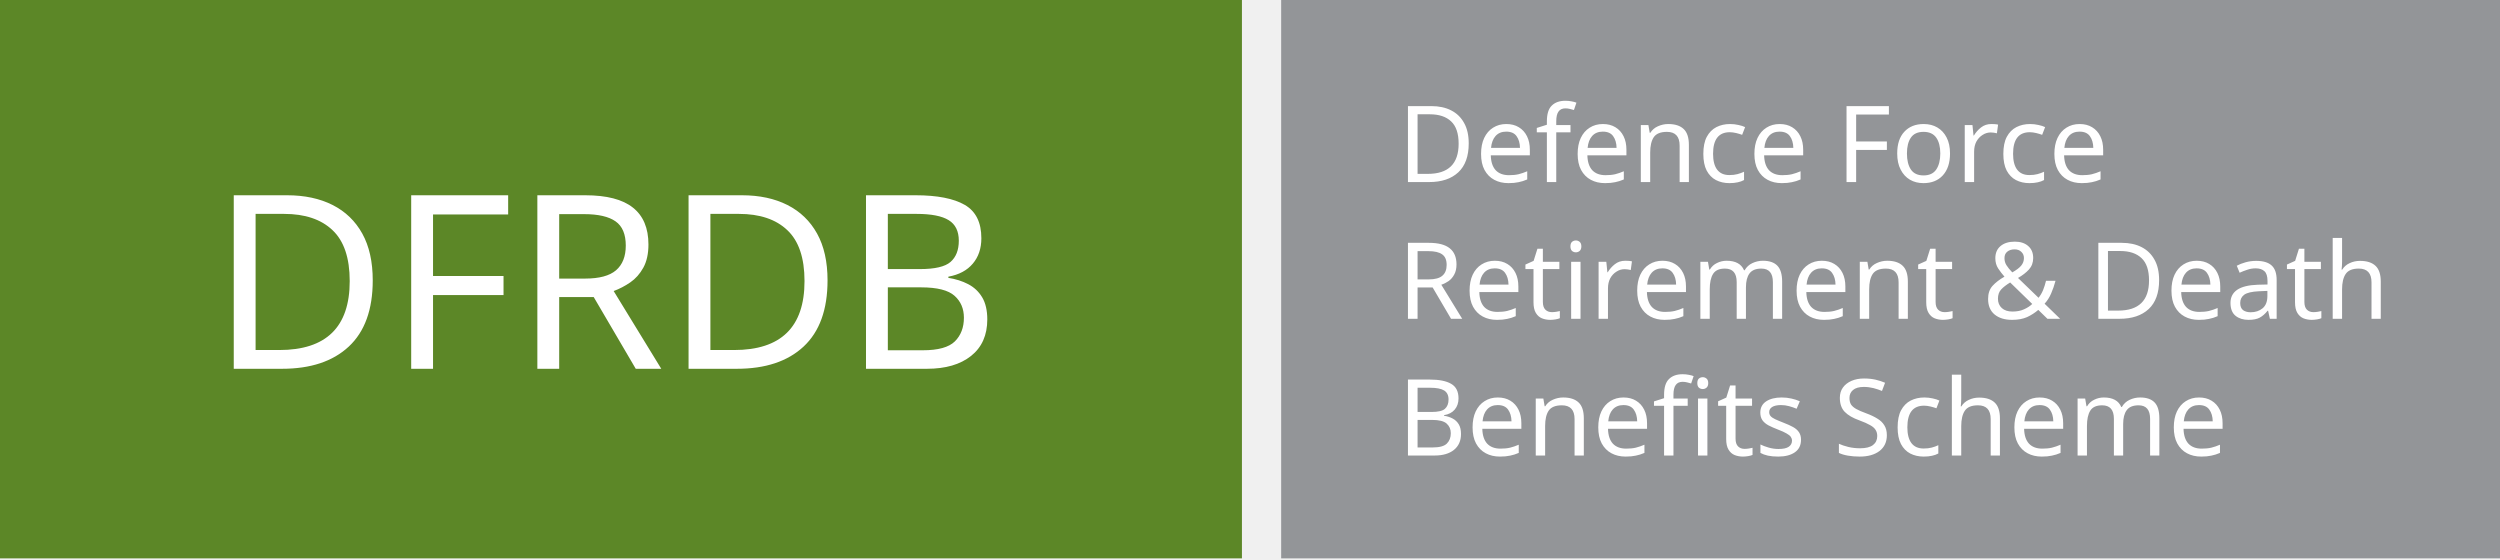
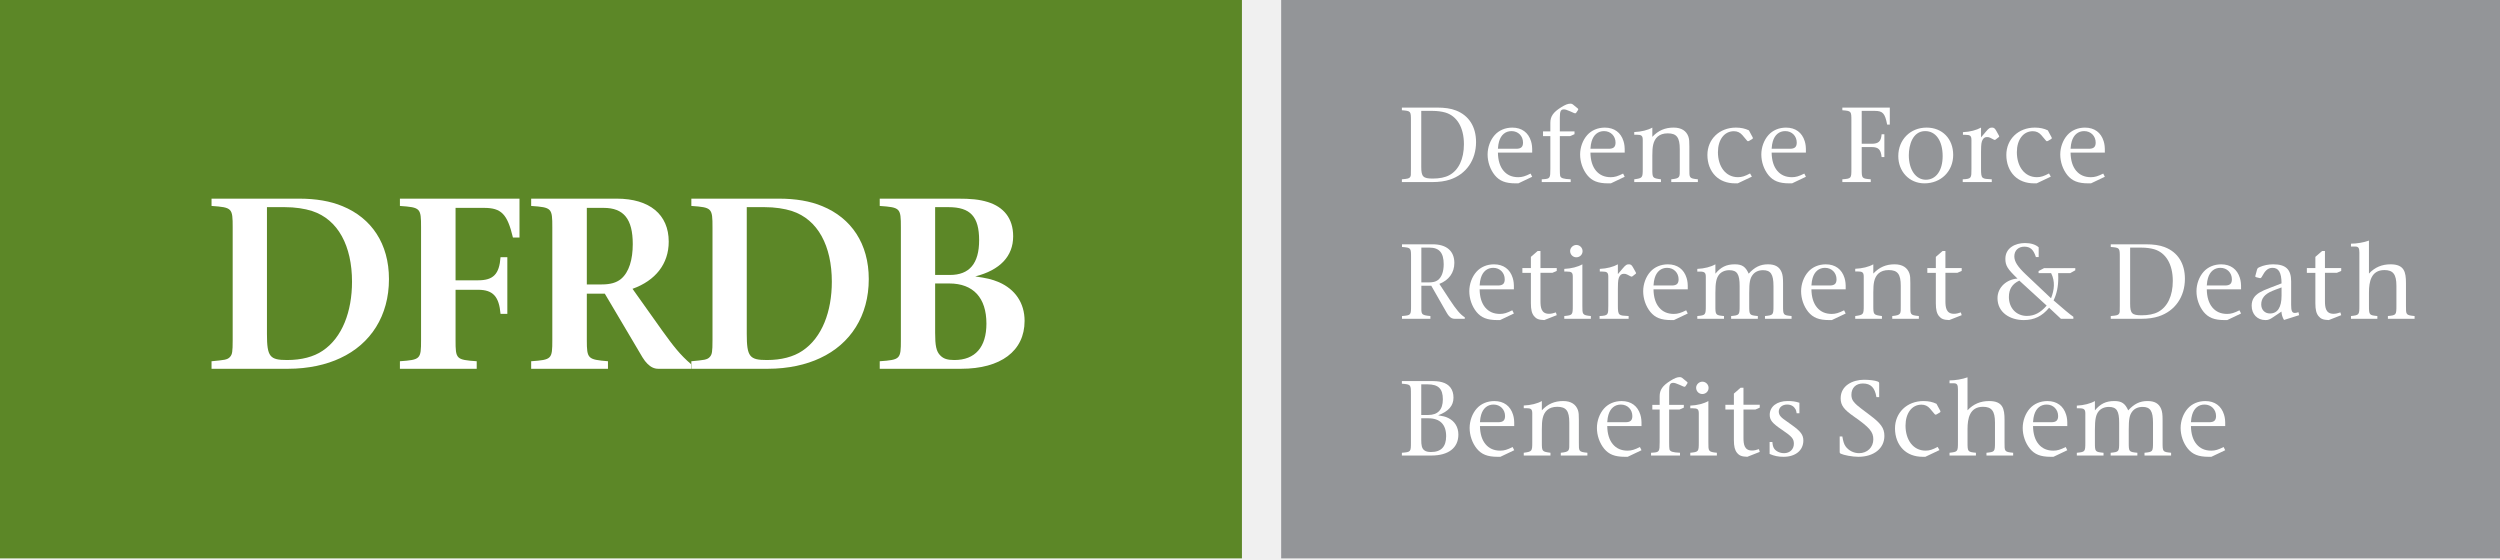
<svg xmlns="http://www.w3.org/2000/svg" version="1.1" id="new_logo" x="0px" y="0px" width="329.125px" height="73.666px" viewBox="0 0 329.125 73.666" enable-background="new 0 0 329.125 73.666" xml:space="preserve">
-   <rect fill="#5C8727" width="163.5" height="73.51" />
-   <rect x="168.666" fill="#939598" width="160.459" height="73.51" />
+   <rect fill="#5C8727" width="163.5" height="73.511" />
+   <rect x="168.666" fill="#939598" width="160.459" height="73.511" />
  <rect x="27.665" y="24.999" fill="none" width="117.333" height="35.333" />
-   <text transform="matrix(1 0 0 1 27.6646 48.5498)" fill="#FFFFFF" font-family="'StoneSerifITC-Medium'" font-size="32">DFRDB</text>
+   <g enable-background="new    ">
+     <path fill="#FFFFFF" d="M44.807,47.142c-1.824,0.864-4.191,1.408-6.879,1.408H27.849v-0.992c1.6-0.16,2.112-0.16,2.464-0.607   c0.256-0.32,0.32-0.608,0.32-2.176V29.927c0-2.527-0.064-2.623-2.784-2.815v-0.96h11.519c2.208,0,4.127,0.32,5.728,0.992   c3.808,1.567,6.111,4.928,6.111,9.599C51.207,41.574,48.807,45.286,44.807,47.142z M41.096,27.783   c-0.992-0.32-2.24-0.512-3.616-0.512h-2.336v16.703c0,3.007,0.384,3.423,2.656,3.423c1.888,0,3.488-0.416,4.671-1.216   c2.592-1.728,3.872-5.184,3.872-9.087C46.343,32.391,44.519,28.903,41.096,27.783z" />
+     <path fill="#FFFFFF" d="M67.527,31.271c-0.736-3.104-1.536-3.904-3.808-3.904h-3.744v9.535h2.976c1.984,0,2.784-0.8,2.944-3.039   h0.896v7.455h-0.896c-0.192-2.24-0.96-3.168-2.944-3.168h-2.976v6.624c0,2.495,0.064,2.592,2.784,2.783v0.992H52.648v-0.992   c2.72-0.191,2.784-0.288,2.784-2.783V29.927c0-2.527-0.064-2.623-2.784-2.815v-0.96h15.743v5.12H67.527z" />
+     <path fill="#FFFFFF" d="M86.663,48.55c-0.544,0-0.992-0.224-1.44-0.672c-0.448-0.448-0.672-0.864-1.792-2.784l-3.808-6.432h-2.368   v6.112c0,2.464,0.128,2.56,2.784,2.783v0.992H69.928v-0.992c2.72-0.191,2.784-0.288,2.784-2.783V29.927   c0-2.527-0.064-2.623-2.784-2.815v-0.96h11.263c4.319,0,6.847,2.08,6.847,5.664c0,2.911-1.728,5.119-4.768,6.207l3.936,5.536   c1.408,1.951,2.335,3.167,3.775,4.383v0.608H86.663z M79.463,27.367h-2.208v10.079h1.952c1.152,0,1.92-0.224,2.528-0.704   c1.088-0.896,1.568-2.592,1.568-4.607C83.303,28.839,82.119,27.367,79.463,27.367z" />
+     <path fill="#FFFFFF" d="M107.974,47.142c-1.824,0.864-4.191,1.408-6.879,1.408H91.016v-0.992c1.6-0.16,2.112-0.16,2.464-0.607   c0.256-0.32,0.32-0.608,0.32-2.176V29.927c0-2.527-0.064-2.623-2.784-2.815v-0.96h11.519c2.208,0,4.127,0.32,5.728,0.992   c3.808,1.567,6.111,4.928,6.111,9.599C114.374,41.574,111.974,45.286,107.974,47.142z M104.263,27.783   c-0.992-0.32-2.24-0.512-3.616-0.512h-2.336v16.703c0,3.007,0.384,3.423,2.656,3.423c1.888,0,3.488-0.416,4.671-1.216   c2.592-1.728,3.872-5.184,3.872-9.087C109.51,32.391,107.686,28.903,104.263,27.783z" />
+     <path fill="#FFFFFF" d="M126.535,48.55h-10.719v-0.992c2.72-0.191,2.784-0.288,2.784-2.783V29.927c0-2.527-0.064-2.623-2.784-2.815   v-0.96h10.239c1.76,0,2.848,0.096,4,0.448c2.048,0.64,3.328,2.111,3.328,4.512c0,2.624-1.728,4.447-4.992,5.279   c1.504,0.224,2.144,0.352,3.136,0.768c2.112,0.929,3.36,2.721,3.36,5.088C134.886,46.214,131.75,48.55,126.535,48.55z    M124.871,27.271h-1.76v8.927h1.952c2.56,0,3.84-1.504,3.84-4.575C128.902,28.52,127.75,27.271,124.871,27.271z M124.967,37.318   h-1.856v6.496c0,1.632,0.128,2.464,0.704,3.008c0.416,0.416,0.928,0.575,1.824,0.575c2.751,0,4.224-1.695,4.224-4.799   C129.862,39.206,128.134,37.318,124.967,37.318z" />
+   </g>
  <rect x="183.998" y="13.665" fill="none" width="138.667" height="60.001" />
-   <text transform="matrix(1 0 0 1 183.998 23.9688)">
-     <tspan x="0" y="0" fill="#FFFFFF" font-family="'StoneSerifITC-Medium'" font-size="14">Defence Force</tspan>
-     <tspan x="0" y="18" fill="#FFFFFF" font-family="'StoneSerifITC-Medium'" font-size="14">Retirement &amp; Death</tspan>
-     <tspan x="0" y="36" fill="#FFFFFF" font-family="'StoneSerifITC-Medium'" font-size="14">Benefits Scheme</tspan>
-   </text>
+   <g enable-background="new    ">
+     <path fill="#FFFFFF" d="M190.876,23.647c-0.63,0.21-1.429,0.322-2.27,0.322h-4.048v-0.364c0.799-0.07,0.967-0.112,1.092-0.308   c0.099-0.154,0.099-0.211,0.099-1.079v-6.304c0-1.288,0-1.303-1.19-1.4v-0.351h4.622c0.995,0,1.821,0.112,2.493,0.379   c1.709,0.658,2.648,2.143,2.648,4.16C194.322,21.07,193.02,22.947,190.876,23.647z M190.26,14.809   c-0.449-0.126-1.023-0.21-1.653-0.21h-1.499v7.382c0,1.289,0.252,1.527,1.514,1.527c0.854,0,1.625-0.141,2.185-0.448   c1.219-0.658,1.919-2.115,1.919-4.076C192.725,16.77,191.801,15.257,190.26,14.809z" />
+     <path fill="#FFFFFF" d="M199.891,24.138h-0.364c-1.345,0-2.115-0.322-2.731-1.064c-0.616-0.757-0.953-1.765-0.953-2.731   c0-0.952,0.351-1.905,0.939-2.563c0.561-0.63,1.387-0.98,2.311-0.98c1.247,0,2.115,0.645,2.466,1.793   c0.126,0.42,0.168,0.757,0.153,1.499h-4.51c0.014,1.022,0.266,1.835,0.742,2.396c0.463,0.546,1.093,0.84,1.934,0.84   c0.518,0,0.924-0.126,1.625-0.477l0.209,0.421L199.891,24.138z M198.994,17.26c-0.799,0-1.387,0.49-1.639,1.359   c-0.084,0.266-0.112,0.49-0.154,0.966h2.409c0.63,0,0.896-0.237,0.896-0.813C200.507,17.919,199.877,17.26,198.994,17.26z" />
+     <path fill="#FFFFFF" d="M207.717,14.528l-0.196,0.295c-0.042,0.056-0.084,0.098-0.154,0.098c-0.042,0-0.098-0.014-0.153-0.042   l-0.505-0.225c-0.476-0.21-0.658-0.252-0.826-0.252c-0.406,0-0.532,0.238-0.532,1.079v1.82h1.933v0.364l-0.574,0.253h-1.358v4.3   c0,0.435,0.014,0.813,0.042,0.925c0.084,0.322,0.448,0.42,1.387,0.462v0.364h-3.81v-0.364c0.084,0,0.168-0.014,0.237-0.014   c0.854-0.057,0.896-0.154,0.896-1.373v-4.3h-0.966v-0.617h0.966v-1.134c0-0.841,0.378-1.388,1.401-2.031   c0.561-0.351,0.896-0.49,1.26-0.49c0.112,0,0.225,0.042,0.295,0.098l0.616,0.504c0.056,0.042,0.098,0.085,0.098,0.127   S207.772,14.444,207.717,14.528z" />
+     <path fill="#FFFFFF" d="M212.07,24.138h-0.364c-1.345,0-2.115-0.322-2.731-1.064c-0.616-0.757-0.953-1.765-0.953-2.731   c0-0.952,0.351-1.905,0.939-2.563c0.561-0.63,1.387-0.98,2.311-0.98c1.247,0,2.115,0.645,2.466,1.793   c0.126,0.42,0.168,0.757,0.153,1.499h-4.51c0.014,1.022,0.266,1.835,0.742,2.396c0.463,0.546,1.093,0.84,1.934,0.84   c0.518,0,0.924-0.126,1.625-0.477l0.209,0.421L212.07,24.138z M211.174,17.26c-0.799,0-1.387,0.49-1.639,1.359   c-0.084,0.266-0.112,0.49-0.154,0.966h2.409c0.63,0,0.896-0.237,0.896-0.813C212.687,17.919,212.057,17.26,211.174,17.26z" />
+     <path fill="#FFFFFF" d="M220.022,23.97v-0.364c1.204-0.126,1.12-0.28,1.12-1.387v-2.592c0-1.526-0.406-2.072-1.582-2.072   c-1.163,0-1.723,0.63-1.92,1.498c-0.084,0.379-0.111,0.799-0.111,1.443c0,1.723,0,0,0,1.723c0,1.219,0.014,1.232,1.135,1.387v0.364   h-3.516v-0.364c1.092-0.154,1.12-0.196,1.12-1.387v-3.796c0-0.561-0.169-0.687-0.799-0.687h-0.321v-0.351   c0.938-0.042,1.793-0.252,2.381-0.588v1.219c0.784-0.841,1.681-1.219,2.801-1.219c1.051,0,1.682,0.448,1.947,1.19   c0.112,0.336,0.127,0.645,0.127,1.274v2.956c0,1.19-0.057,1.274,1.12,1.387v0.364H220.022z" />
+     <path fill="#FFFFFF" d="M230.691,18.297l-0.449,0.266c-0.027,0.015-0.084,0.028-0.125,0.028c-0.043,0-0.084-0.028-0.127-0.084   l-0.615-0.729c-0.295-0.336-0.659-0.504-1.107-0.504c-1.274,0-2.102,1.135-2.102,2.759c0,1.863,0.995,3.292,2.634,3.292   c0.519,0,0.911-0.126,1.597-0.49l0.238,0.42l-1.863,0.883h-0.336c-1.106,0-1.988-0.364-2.605-0.98   c-0.686-0.687-1.051-1.667-1.051-2.76c0-2.059,1.569-3.6,3.754-3.6c0.673,0,1.219,0.126,1.709,0.364l0.505,0.938   c0.015,0.028,0.015,0.056,0.015,0.084C230.762,18.227,230.747,18.255,230.691,18.297z" />
+     <path fill="#FFFFFF" d="M235.926,24.138h-0.364c-1.345,0-2.115-0.322-2.731-1.064c-0.616-0.757-0.953-1.765-0.953-2.731   c0-0.952,0.351-1.905,0.939-2.563c0.561-0.63,1.387-0.98,2.311-0.98c1.247,0,2.115,0.645,2.466,1.793   c0.126,0.42,0.168,0.757,0.153,1.499h-4.51c0.014,1.022,0.266,1.835,0.742,2.396c0.463,0.546,1.093,0.84,1.934,0.84   c0.518,0,0.924-0.126,1.625-0.477l0.209,0.421L235.926,24.138z M235.029,17.26c-0.799,0-1.387,0.49-1.639,1.359   c-0.084,0.266-0.112,0.49-0.154,0.966h2.409c0.63,0,0.896-0.237,0.896-0.813C236.542,17.919,235.912,17.26,235.029,17.26z" />
+     <path fill="#FFFFFF" d="M248.443,16.405c-0.281-1.484-0.575-1.807-1.625-1.807h-1.724v4.328h1.303c0.911,0,1.247-0.308,1.317-1.246   h0.363v2.997h-0.363c-0.099-0.966-0.393-1.316-1.317-1.316h-1.303v2.857c0,1.274,0,1.289,1.19,1.387v0.364h-3.74v-0.364   c1.191-0.098,1.191-0.112,1.191-1.387v-6.304c0-1.288,0-1.303-1.191-1.4v-0.351h6.248v2.241H248.443z" />
+     <path fill="#FFFFFF" d="M253.355,24.138c-2.031,0-3.446-1.597-3.446-3.586c0-2.143,1.569-3.754,3.726-3.754   c2.074,0,3.502,1.471,3.502,3.6C257.137,22.541,255.54,24.138,253.355,24.138z M253.453,17.26c-1.652,0-2.157,1.835-2.157,3.18   c0,1.892,0.911,3.222,2.241,3.222c1.345,0,2.213-1.218,2.213-3.109C255.75,18.535,254.854,17.26,253.453,17.26z" />
+     <path fill="#FFFFFF" d="M263.072,18.101l-0.322,0.252c-0.043,0.028-0.084,0.07-0.141,0.07c-0.042,0-0.098-0.028-0.126-0.042   l-0.462-0.238c-0.154-0.084-0.266-0.098-0.448-0.098c-0.322,0-0.505,0.182-0.645,0.532c-0.126,0.322-0.126,1.078-0.126,1.456v2.186   c0,1.358,0.111,1.316,1.414,1.387v0.364h-3.823v-0.364c1.163-0.056,1.148-0.168,1.148-1.387v-3.782   c0-0.561-0.168-0.687-0.798-0.687h-0.322V17.4c0.938-0.042,1.778-0.267,2.381-0.603v1.289l0.645-0.757   c0.406-0.477,0.518-0.532,0.826-0.532c0.225,0,0.364,0.112,0.532,0.42l0.351,0.631c0.027,0.056,0.041,0.084,0.041,0.112   C263.197,18.017,263.156,18.045,263.072,18.101z" />
+     <path fill="#FFFFFF" d="M270.045,18.297l-0.449,0.266c-0.027,0.015-0.084,0.028-0.125,0.028c-0.043,0-0.084-0.028-0.127-0.084   l-0.615-0.729c-0.295-0.336-0.659-0.504-1.107-0.504c-1.274,0-2.102,1.135-2.102,2.759c0,1.863,0.995,3.292,2.634,3.292   c0.519,0,0.911-0.126,1.597-0.49l0.238,0.42l-1.863,0.883h-0.336c-1.106,0-1.988-0.364-2.605-0.98   c-0.686-0.687-1.051-1.667-1.051-2.76c0-2.059,1.569-3.6,3.754-3.6c0.673,0,1.219,0.126,1.709,0.364l0.505,0.938   c0.015,0.028,0.015,0.056,0.015,0.084C270.115,18.227,270.101,18.255,270.045,18.297z" />
+     <path fill="#FFFFFF" d="M275.279,24.138h-0.363c-1.346,0-2.115-0.322-2.732-1.064c-0.615-0.757-0.952-1.765-0.952-2.731   c0-0.952,0.351-1.905,0.938-2.563c0.561-0.63,1.387-0.98,2.312-0.98c1.247,0,2.114,0.645,2.466,1.793   c0.125,0.42,0.168,0.757,0.153,1.499h-4.511c0.015,1.022,0.267,1.835,0.742,2.396c0.463,0.546,1.094,0.84,1.934,0.84   c0.519,0,0.925-0.126,1.625-0.477l0.21,0.421L275.279,24.138z M274.383,17.26c-0.798,0-1.387,0.49-1.639,1.359   c-0.084,0.266-0.111,0.49-0.154,0.966H275c0.63,0,0.896-0.237,0.896-0.813C275.896,17.919,275.266,17.26,274.383,17.26z" />
+   </g>
+   <g enable-background="new    ">
+     <path fill="#FFFFFF" d="M191.52,41.97c-0.308,0-0.546-0.112-0.783-0.393c-0.183-0.21-0.238-0.336-0.953-1.582l-1.359-2.382h-1.303   v2.605c0,1.121-0.111,1.274,1.191,1.387v0.364h-3.74v-0.364c1.191-0.098,1.191-0.112,1.191-1.387v-6.304c0-1.288,0-1.303-1.191-1.4   v-0.351h4.049c1.82,0,2.843,0.883,2.843,2.452c0,1.274-0.714,2.269-1.975,2.759l1.387,2.115c0.841,1.274,1.372,1.919,1.961,2.283   v0.196H191.52z M188.2,32.599h-1.079v4.58h0.967c0.547,0,0.91-0.084,1.191-0.294c0.504-0.364,0.784-1.106,0.784-2.101   C190.063,33.285,189.475,32.599,188.2,32.599z" />
+     <path fill="#FFFFFF" d="M197.482,42.138h-0.364c-1.345,0-2.115-0.322-2.731-1.064c-0.616-0.757-0.953-1.765-0.953-2.731   c0-0.952,0.351-1.905,0.939-2.563c0.561-0.63,1.387-0.98,2.311-0.98c1.247,0,2.115,0.645,2.466,1.793   c0.126,0.42,0.168,0.757,0.153,1.499h-4.51c0.014,1.022,0.266,1.835,0.742,2.396c0.463,0.546,1.093,0.84,1.934,0.84   c0.518,0,0.924-0.126,1.625-0.477l0.209,0.421L197.482,42.138z M196.586,35.26c-0.799,0-1.387,0.49-1.639,1.359   c-0.084,0.266-0.112,0.49-0.154,0.966h2.409c0.63,0,0.896-0.237,0.896-0.813C198.099,35.919,197.469,35.26,196.586,35.26z" />
+     <path fill="#FFFFFF" d="M203.306,42.138c-0.743-0.028-1.051-0.154-1.358-0.532c-0.281-0.351-0.406-0.826-0.406-1.681v-4.006h-1.121   v-0.631h1.121v-1.471l0.883-0.771h0.377v2.241h2.144v0.378l-0.574,0.253h-1.569c0,3.712,0,0,0,3.712   c0,0.84,0.099,1.681,1.121,1.681c0.309,0,0.588-0.07,0.91-0.183l0.112,0.364L203.306,42.138z" />
+     <path fill="#FFFFFF" d="M205.937,41.97v-0.364c1.093-0.112,1.12-0.126,1.12-1.387v-3.782c0-0.561-0.154-0.687-0.799-0.687h-0.321   V35.4c0.938-0.042,1.793-0.267,2.381-0.603v5.421c0,1.177-0.028,1.274,1.121,1.387v0.364H205.937z M207.52,33.873   c-0.449,0-0.813-0.364-0.813-0.826c0-0.42,0.378-0.799,0.826-0.799c0.434,0,0.813,0.364,0.813,0.813   C208.346,33.523,207.981,33.873,207.52,33.873z" />
+     <path fill="#FFFFFF" d="M215.263,36.101l-0.322,0.252c-0.042,0.028-0.084,0.07-0.14,0.07c-0.042,0-0.098-0.028-0.127-0.042   l-0.461-0.238c-0.154-0.084-0.267-0.098-0.449-0.098c-0.322,0-0.504,0.182-0.645,0.532c-0.125,0.322-0.125,1.078-0.125,1.456v2.186   c0,1.358,0.111,1.316,1.414,1.387v0.364h-3.824v-0.364c1.163-0.056,1.148-0.168,1.148-1.387v-3.782   c0-0.561-0.168-0.687-0.798-0.687h-0.322V35.4c0.938-0.042,1.778-0.267,2.382-0.603v1.289l0.644-0.757   c0.406-0.477,0.519-0.532,0.827-0.532c0.224,0,0.363,0.112,0.531,0.42l0.351,0.631c0.028,0.056,0.042,0.084,0.042,0.112   C215.389,36.017,215.347,36.045,215.263,36.101z" />
+     <path fill="#FFFFFF" d="M220.373,42.138h-0.365c-1.344,0-2.115-0.322-2.73-1.064c-0.617-0.757-0.953-1.765-0.953-2.731   c0-0.952,0.35-1.905,0.938-2.563c0.561-0.63,1.387-0.98,2.312-0.98c1.246,0,2.115,0.645,2.465,1.793   c0.127,0.42,0.168,0.757,0.154,1.499h-4.51c0.014,1.022,0.266,1.835,0.742,2.396c0.462,0.546,1.092,0.84,1.933,0.84   c0.519,0,0.925-0.126,1.625-0.477l0.21,0.421L220.373,42.138z M219.477,35.26c-0.799,0-1.387,0.49-1.64,1.359   c-0.084,0.266-0.112,0.49-0.153,0.966h2.408c0.631,0,0.896-0.237,0.896-0.813C220.988,35.919,220.358,35.26,219.477,35.26z" />
+     <path fill="#FFFFFF" d="M232.359,41.97v-0.364c1.092-0.112,1.12-0.126,1.12-1.387v-2.563c0-1.541-0.364-2.087-1.373-2.087   c-0.574,0-1.05,0.21-1.345,0.588c-0.378,0.477-0.477,1.022-0.477,2.424v1.639c0,1.261,0.015,1.274,1.135,1.387v0.364h-3.516v-0.364   c1.093-0.112,1.121-0.126,1.121-1.387v-2.563c0-1.541-0.322-2.087-1.359-2.087c-0.561,0-1.036,0.21-1.33,0.561   c-0.379,0.462-0.505,1.064-0.505,2.451v1.639c0,1.261,0.015,1.274,1.135,1.387v0.364h-3.516v-0.364   c1.093-0.112,1.12-0.126,1.12-1.387v-3.782c0-0.546-0.168-0.687-0.799-0.687h-0.321V35.4c0.938-0.042,1.793-0.267,2.381-0.603   v1.232c0.7-0.854,1.442-1.232,2.55-1.232c0.98,0,1.429,0.322,1.835,1.232c0.771-0.854,1.526-1.232,2.535-1.232   c0.938,0,1.499,0.322,1.793,1.022c0.154,0.364,0.196,0.771,0.196,1.471v2.928c0,1.261,0,1.274,1.121,1.387v0.364H232.359z" />
+     <path fill="#FFFFFF" d="M241.162,42.138h-0.363c-1.346,0-2.115-0.322-2.732-1.064c-0.615-0.757-0.952-1.765-0.952-2.731   c0-0.952,0.351-1.905,0.938-2.563c0.561-0.63,1.387-0.98,2.312-0.98c1.247,0,2.114,0.645,2.466,1.793   c0.125,0.42,0.168,0.757,0.153,1.499h-4.511c0.015,1.022,0.267,1.835,0.742,2.396c0.463,0.546,1.094,0.84,1.934,0.84   c0.519,0,0.925-0.126,1.625-0.477l0.21,0.421L241.162,42.138z M240.266,35.26c-0.798,0-1.387,0.49-1.639,1.359   c-0.084,0.266-0.111,0.49-0.154,0.966h2.41c0.63,0,0.896-0.237,0.896-0.813C241.779,35.919,241.148,35.26,240.266,35.26z" />
+     <path fill="#FFFFFF" d="M249.115,41.97v-0.364c1.204-0.126,1.12-0.28,1.12-1.387v-2.592c0-1.526-0.406-2.072-1.583-2.072   c-1.162,0-1.723,0.63-1.919,1.498c-0.084,0.379-0.112,0.799-0.112,1.443c0,1.723,0,0,0,1.723c0,1.219,0.014,1.232,1.135,1.387   v0.364h-3.516v-0.364c1.092-0.154,1.121-0.196,1.121-1.387v-3.796c0-0.561-0.169-0.687-0.799-0.687h-0.322v-0.351   c0.938-0.042,1.793-0.252,2.381-0.588v1.219c0.785-0.841,1.682-1.219,2.802-1.219c1.051,0,1.681,0.448,1.947,1.19   c0.112,0.336,0.126,0.645,0.126,1.274v2.956c0,1.19-0.057,1.274,1.121,1.387v0.364H249.115z" />
+     <path fill="#FFFFFF" d="M256.617,42.138c-0.742-0.028-1.051-0.154-1.358-0.532c-0.28-0.351-0.406-0.826-0.406-1.681v-4.006h-1.12   v-0.631h1.12v-1.471l0.883-0.771h0.378v2.241h2.143v0.378l-0.574,0.253h-1.568c0,3.712,0,0,0,3.712c0,0.84,0.098,1.681,1.121,1.681   c0.308,0,0.588-0.07,0.91-0.183l0.111,0.364L256.617,42.138z" />
+     <path fill="#FFFFFF" d="M272.539,35.961h-1.583c0.015,0.266,0.015,0.462,0.015,0.588c0,1.205-0.197,2.115-0.617,2.998   c1.148,1.008,2.256,1.933,2.605,2.156v0.267h-1.639c-0.364-0.336-1.443-1.345-1.555-1.457c-0.91,1.106-1.947,1.625-3.348,1.625   c-1.766,0-3.446-0.98-3.446-2.886c0-1.471,1.261-2.493,2.634-2.577c-1.303-1.247-1.598-1.695-1.598-2.605   c0-1.442,1.317-2.073,2.578-2.073c0.784,0,1.4,0.196,1.807,0.561v1.289h-0.364c-0.322-0.995-0.742-1.373-1.526-1.373   c-0.785,0-1.316,0.504-1.316,1.274c0,0.687,0.434,1.359,1.512,2.382l3.32,3.138c0.434-1.093,0.561-2.214,0.014-3.306h-1.652v-0.28   l0.715-0.379h4.117v0.28L272.539,35.961z M265.844,36.941c-0.925,0.434-1.373,1.106-1.373,2.157c0,1.456,0.98,2.493,2.367,2.493   c0.994,0,1.793-0.421,2.605-1.359L265.844,36.941z" />
+     <path fill="#FFFFFF" d="M284.199,41.647c-0.631,0.21-1.43,0.322-2.27,0.322h-4.048v-0.364c0.798-0.07,0.966-0.112,1.093-0.308   c0.098-0.154,0.098-0.211,0.098-1.079v-6.304c0-1.288,0-1.303-1.19-1.4v-0.351h4.622c0.994,0,1.821,0.112,2.494,0.379   c1.709,0.658,2.646,2.143,2.646,4.16C287.645,39.07,286.342,40.947,284.199,41.647z M283.582,32.809   c-0.447-0.126-1.021-0.21-1.652-0.21h-1.498v7.382c0,1.289,0.252,1.527,1.512,1.527c0.855,0,1.625-0.141,2.186-0.448   c1.219-0.658,1.919-2.115,1.919-4.076C286.048,34.77,285.123,33.257,283.582,32.809z" />
+     <path fill="#FFFFFF" d="M293.213,42.138h-0.363c-1.346,0-2.115-0.322-2.732-1.064c-0.615-0.757-0.952-1.765-0.952-2.731   c0-0.952,0.351-1.905,0.938-2.563c0.561-0.63,1.387-0.98,2.312-0.98c1.247,0,2.114,0.645,2.466,1.793   c0.125,0.42,0.168,0.757,0.153,1.499h-4.511c0.015,1.022,0.267,1.835,0.742,2.396c0.463,0.546,1.094,0.84,1.934,0.84   c0.519,0,0.925-0.126,1.625-0.477l0.21,0.421L293.213,42.138z M292.316,35.26c-0.798,0-1.387,0.49-1.639,1.359   c-0.084,0.266-0.111,0.49-0.154,0.966h2.41c0.63,0,0.896-0.237,0.896-0.813C293.83,35.919,293.199,35.26,292.316,35.26z" />
+     <path fill="#FFFFFF" d="M300.689,42.124c-0.21-0.351-0.322-0.729-0.336-1.106l-1.078,0.728c-0.463,0.322-0.688,0.393-1.023,0.393   c-1.078,0-1.82-0.771-1.82-1.891c0-0.785,0.35-1.331,1.064-1.751c0.336-0.196,0.686-0.351,1.345-0.603l1.526-0.588   c-0.014-1.485-0.406-2.046-1.204-2.046c-0.659,0-1.022,0.505-1.303,1.022c-0.042,0.084-0.169,0.337-0.294,0.337   c-0.028,0-0.07,0-0.112-0.015l-0.435-0.111c-0.084-0.028-0.126-0.084-0.111-0.141l0.209-0.784c0.07-0.252,0.113-0.294,0.365-0.406   c0.518-0.238,1.162-0.364,1.793-0.364c1.652,0,2.354,0.672,2.354,2.241v3.109c0,0.799,0.125,1.051,0.49,1.051   c0.125,0,0.252-0.028,0.476-0.098l0.084,0.392L300.689,42.124z M300.367,37.838c-0.7,0.252-0.938,0.35-1.246,0.476   c-0.967,0.406-1.43,0.967-1.43,1.766c0,0.7,0.463,1.19,1.149,1.19c0.995,0,1.526-0.799,1.526-2.34V37.838z" />
+     <path fill="#FFFFFF" d="M306.582,42.138c-0.742-0.028-1.051-0.154-1.358-0.532c-0.28-0.351-0.406-0.826-0.406-1.681v-4.006h-1.12   v-0.631h1.12v-1.471l0.883-0.771h0.378v2.241h2.143v0.378l-0.574,0.253h-1.568c0,3.712,0,0,0,3.712c0,0.84,0.098,1.681,1.121,1.681   c0.308,0,0.588-0.07,0.91-0.183l0.111,0.364L306.582,42.138z" />
+     <path fill="#FFFFFF" d="M314.367,41.97v-0.364c1.093-0.112,1.121-0.126,1.121-1.387v-2.592c0-1.513-0.435-2.072-1.583-2.072   c-1.765,0-2.031,1.568-2.031,2.941v1.723c0,1.261,0.028,1.274,1.106,1.387v0.364h-3.474v-0.364c1.079-0.126,1.106-0.14,1.106-1.387   v-6.962c0-0.28-0.027-0.477-0.098-0.603c-0.084-0.14-0.225-0.195-0.421-0.195h-0.588V32.08c0.757,0,1.667-0.153,2.367-0.406v4.343   c0.784-0.841,1.723-1.219,2.843-1.219c1.808,0,2.031,1.009,2.031,2.465v2.956c0,1.205-0.041,1.274,1.135,1.387v0.364H314.367z" />
+   </g>
+   <g enable-background="new    ">
+     <path fill="#FFFFFF" d="M188.438,59.97h-3.88v-0.364c1.19-0.098,1.19-0.112,1.19-1.387v-6.304c0-1.288,0-1.303-1.19-1.4v-0.351   h3.474c0.925,0,1.317,0.015,1.821,0.154c0.967,0.267,1.498,0.967,1.498,2.031s-0.645,1.807-2.017,2.325   c0.645,0.112,0.925,0.154,1.345,0.364c0.826,0.406,1.316,1.177,1.316,2.171C191.996,58.961,190.693,59.97,188.438,59.97z    M187.934,50.599h-0.826v4.034h0.91c1.275,0,1.934-0.7,1.934-2.06C189.951,51.173,189.363,50.599,187.934,50.599z M188.032,55.067   h-0.925v2.871c0,0.645,0.07,1.106,0.406,1.345c0.196,0.154,0.477,0.225,0.883,0.225c1.33,0,1.989-0.701,1.989-2.088   C190.386,55.88,189.573,55.067,188.032,55.067z" />
+     <path fill="#FFFFFF" d="M197.524,60.138h-0.364c-1.345,0-2.115-0.322-2.731-1.064c-0.616-0.757-0.952-1.765-0.952-2.731   c0-0.952,0.35-1.905,0.938-2.563c0.561-0.63,1.387-0.98,2.313-0.98c1.246,0,2.114,0.645,2.465,1.793   c0.126,0.42,0.168,0.757,0.154,1.499h-4.511c0.014,1.022,0.267,1.835,0.742,2.396c0.462,0.546,1.093,0.84,1.933,0.84   c0.52,0,0.925-0.126,1.625-0.477l0.211,0.421L197.524,60.138z M196.628,53.26c-0.798,0-1.387,0.49-1.64,1.359   c-0.084,0.266-0.111,0.49-0.153,0.966h2.409c0.631,0,0.896-0.237,0.896-0.813C198.141,53.919,197.51,53.26,196.628,53.26z" />
+     <path fill="#FFFFFF" d="M205.477,59.97v-0.364c1.205-0.126,1.121-0.28,1.121-1.387v-2.592c0-1.526-0.406-2.072-1.584-2.072   c-1.162,0-1.723,0.63-1.918,1.498c-0.084,0.379-0.112,0.799-0.112,1.443c0,1.723,0,0,0,1.723c0,1.219,0.014,1.232,1.134,1.387   v0.364h-3.516v-0.364c1.093-0.154,1.121-0.196,1.121-1.387v-3.796c0-0.561-0.168-0.687-0.799-0.687h-0.322v-0.351   c0.939-0.042,1.793-0.252,2.382-0.588v1.219c0.784-0.841,1.681-1.219,2.802-1.219c1.051,0,1.681,0.448,1.947,1.19   c0.111,0.336,0.125,0.645,0.125,1.274v2.956c0,1.19-0.056,1.274,1.121,1.387v0.364H205.477z" />
+     <path fill="#FFFFFF" d="M214.282,60.138h-0.364c-1.345,0-2.115-0.322-2.731-1.064c-0.616-0.757-0.952-1.765-0.952-2.731   c0-0.952,0.35-1.905,0.938-2.563c0.561-0.63,1.387-0.98,2.313-0.98c1.246,0,2.114,0.645,2.465,1.793   c0.126,0.42,0.168,0.757,0.154,1.499h-4.511c0.014,1.022,0.267,1.835,0.742,2.396c0.462,0.546,1.093,0.84,1.933,0.84   c0.52,0,0.925-0.126,1.625-0.477l0.211,0.421L214.282,60.138z M213.386,53.26c-0.798,0-1.387,0.49-1.64,1.359   c-0.084,0.266-0.111,0.49-0.153,0.966h2.409c0.631,0,0.896-0.237,0.896-0.813C214.898,53.919,214.268,53.26,213.386,53.26z" />
+     <path fill="#FFFFFF" d="M222.108,50.528l-0.196,0.295c-0.042,0.056-0.084,0.098-0.154,0.098c-0.042,0-0.098-0.014-0.154-0.042   l-0.504-0.225c-0.477-0.21-0.658-0.252-0.826-0.252c-0.406,0-0.532,0.238-0.532,1.079v1.82h1.933v0.364l-0.574,0.253h-1.358v4.3   c0,0.435,0.014,0.813,0.042,0.925c0.084,0.322,0.448,0.42,1.387,0.462v0.364h-3.811v-0.364c0.084,0,0.168-0.014,0.238-0.014   c0.854-0.057,0.896-0.154,0.896-1.373v-4.3h-0.967v-0.617h0.967v-1.134c0-0.841,0.379-1.388,1.4-2.031   c0.561-0.351,0.896-0.49,1.262-0.49c0.111,0,0.224,0.042,0.293,0.098l0.617,0.504c0.056,0.042,0.098,0.085,0.098,0.127   S222.164,50.444,222.108,50.528z" />
+     <path fill="#FFFFFF" d="M222.525,59.97v-0.364c1.093-0.112,1.121-0.126,1.121-1.387v-3.782c0-0.561-0.154-0.687-0.799-0.687h-0.322   V53.4c0.939-0.042,1.793-0.267,2.382-0.603v5.421c0,1.177-0.028,1.274,1.12,1.387v0.364H222.525z M224.108,51.873   c-0.448,0-0.813-0.364-0.813-0.826c0-0.42,0.378-0.799,0.827-0.799c0.434,0,0.813,0.364,0.813,0.813   C224.936,51.523,224.57,51.873,224.108,51.873z" />
+     <path fill="#FFFFFF" d="M230.031,60.138c-0.742-0.028-1.051-0.154-1.359-0.532c-0.279-0.351-0.406-0.826-0.406-1.681v-4.006h-1.12   v-0.631h1.12v-1.471l0.883-0.771h0.379v2.241h2.143v0.378l-0.574,0.253h-1.568c0,3.712,0,0,0,3.712c0,0.84,0.098,1.681,1.12,1.681   c0.308,0,0.589-0.07,0.911-0.183l0.111,0.364L230.031,60.138z" />
+     <path fill="#FFFFFF" d="M234.805,60.138c-0.701,0-1.232-0.112-1.835-0.378V58.19h0.364c0.027,0.351,0.084,0.645,0.225,0.854   c0.252,0.379,0.77,0.616,1.316,0.616c0.756,0,1.288-0.518,1.288-1.232c0-0.658-0.237-0.952-1.568-1.849   c-1.289-0.868-1.611-1.274-1.611-1.976c0-1.078,0.952-1.807,2.354-1.807c0.546,0,0.995,0.042,1.555,0.225v1.387h-0.364   c-0.042-0.267-0.07-0.379-0.14-0.519c-0.21-0.378-0.561-0.631-1.121-0.631c-0.63,0-1.093,0.393-1.093,0.925   c0,0.21,0.084,0.462,0.225,0.616c0.238,0.267,0.238,0.267,1.527,1.177c1.12,0.799,1.484,1.274,1.484,2.018   C237.41,59.283,236.388,60.138,234.805,60.138z" />
+     <path fill="#FFFFFF" d="M244.646,60.138c-0.784,0-1.933-0.224-2.297-0.406c-0.141-0.07-0.154-0.112-0.154-0.294v-1.976h0.351   c0.112,0.659,0.21,0.981,0.406,1.275c0.392,0.574,1.093,0.924,1.793,0.924c1.079,0,1.877-0.77,1.877-1.82   c0-0.98-0.477-1.555-2.563-3.012c-1.303-0.91-1.736-1.457-1.736-2.396c0-1.681,1.596-2.438,3.066-2.438   c0.659,0,1.443,0.084,1.793,0.225c0.169,0.069,0.211,0.112,0.211,0.266v1.793h-0.364c-0.196-1.232-0.729-1.793-1.779-1.793   c-0.925,0-1.513,0.574-1.513,1.499c0,0.336,0.098,0.645,0.266,0.854c0.309,0.378,0.281,0.406,2.102,1.765   c1.499,1.121,1.975,1.737,1.975,2.788C248.078,59.031,246.691,60.138,244.646,60.138z" />
+     <path fill="#FFFFFF" d="M255.387,54.297l-0.449,0.266c-0.027,0.015-0.084,0.028-0.125,0.028c-0.043,0-0.084-0.028-0.127-0.084   l-0.615-0.729c-0.295-0.336-0.659-0.504-1.107-0.504c-1.274,0-2.102,1.135-2.102,2.759c0,1.863,0.995,3.292,2.634,3.292   c0.519,0,0.911-0.126,1.597-0.49l0.238,0.42l-1.863,0.883h-0.336c-1.106,0-1.988-0.364-2.605-0.98   c-0.686-0.687-1.051-1.667-1.051-2.76c0-2.059,1.569-3.6,3.754-3.6c0.673,0,1.219,0.126,1.709,0.364l0.505,0.938   c0.015,0.028,0.015,0.056,0.015,0.084C255.457,54.227,255.442,54.255,255.387,54.297z" />
+     <path fill="#FFFFFF" d="M261.518,59.97v-0.364c1.093-0.112,1.121-0.126,1.121-1.387v-2.592c0-1.513-0.435-2.072-1.583-2.072   c-1.765,0-2.031,1.568-2.031,2.941v1.723c0,1.261,0.028,1.274,1.106,1.387v0.364h-3.474v-0.364c1.079-0.126,1.106-0.14,1.106-1.387   v-6.962c0-0.28-0.027-0.477-0.098-0.603c-0.084-0.14-0.225-0.195-0.421-0.195h-0.588V50.08c0.757,0,1.667-0.153,2.367-0.406v4.343   c0.784-0.841,1.723-1.219,2.843-1.219c1.808,0,2.031,1.009,2.031,2.465v2.956c0,1.205-0.041,1.274,1.135,1.387v0.364H261.518z" />
+     <path fill="#FFFFFF" d="M270.338,60.138h-0.365c-1.344,0-2.115-0.322-2.73-1.064c-0.617-0.757-0.953-1.765-0.953-2.731   c0-0.952,0.35-1.905,0.938-2.563c0.561-0.63,1.387-0.98,2.312-0.98c1.246,0,2.115,0.645,2.465,1.793   c0.127,0.42,0.168,0.757,0.154,1.499h-4.51c0.014,1.022,0.266,1.835,0.742,2.396c0.462,0.546,1.092,0.84,1.933,0.84   c0.519,0,0.925-0.126,1.625-0.477l0.21,0.421L270.338,60.138z M269.441,53.26c-0.799,0-1.387,0.49-1.64,1.359   c-0.084,0.266-0.112,0.49-0.153,0.966h2.408c0.631,0,0.896-0.237,0.896-0.813C270.953,53.919,270.323,53.26,269.441,53.26z" />
+     <path fill="#FFFFFF" d="M282.324,59.97v-0.364c1.092-0.112,1.12-0.126,1.12-1.387v-2.563c0-1.541-0.364-2.087-1.373-2.087   c-0.574,0-1.05,0.21-1.345,0.588c-0.378,0.477-0.477,1.022-0.477,2.424v1.639c0,1.261,0.015,1.274,1.135,1.387v0.364h-3.516v-0.364   c1.093-0.112,1.121-0.126,1.121-1.387v-2.563c0-1.541-0.322-2.087-1.359-2.087c-0.561,0-1.036,0.21-1.33,0.561   c-0.379,0.462-0.505,1.064-0.505,2.451v1.639c0,1.261,0.015,1.274,1.135,1.387v0.364h-3.516v-0.364   c1.093-0.112,1.12-0.126,1.12-1.387v-3.782c0-0.546-0.168-0.687-0.799-0.687h-0.321V53.4c0.938-0.042,1.793-0.267,2.381-0.603   v1.232c0.7-0.854,1.442-1.232,2.55-1.232c0.98,0,1.429,0.322,1.835,1.232c0.771-0.854,1.526-1.232,2.535-1.232   c0.938,0,1.499,0.322,1.793,1.022c0.154,0.364,0.196,0.771,0.196,1.471v2.928c0,1.261,0,1.274,1.121,1.387v0.364H282.324z" />
+     <path fill="#FFFFFF" d="M291.127,60.138h-0.364c-1.345,0-2.115-0.322-2.731-1.064c-0.616-0.757-0.953-1.765-0.953-2.731   c0-0.952,0.351-1.905,0.939-2.563c0.561-0.63,1.387-0.98,2.311-0.98c1.247,0,2.115,0.645,2.466,1.793   c0.126,0.42,0.168,0.757,0.153,1.499h-4.51c0.014,1.022,0.266,1.835,0.742,2.396c0.463,0.546,1.093,0.84,1.934,0.84   c0.518,0,0.924-0.126,1.625-0.477l0.209,0.421L291.127,60.138z M290.23,53.26c-0.799,0-1.387,0.49-1.639,1.359   c-0.084,0.266-0.112,0.49-0.154,0.966h2.409c0.63,0,0.896-0.237,0.896-0.813C291.743,53.919,291.113,53.26,290.23,53.26z" />
+   </g>
</svg>
